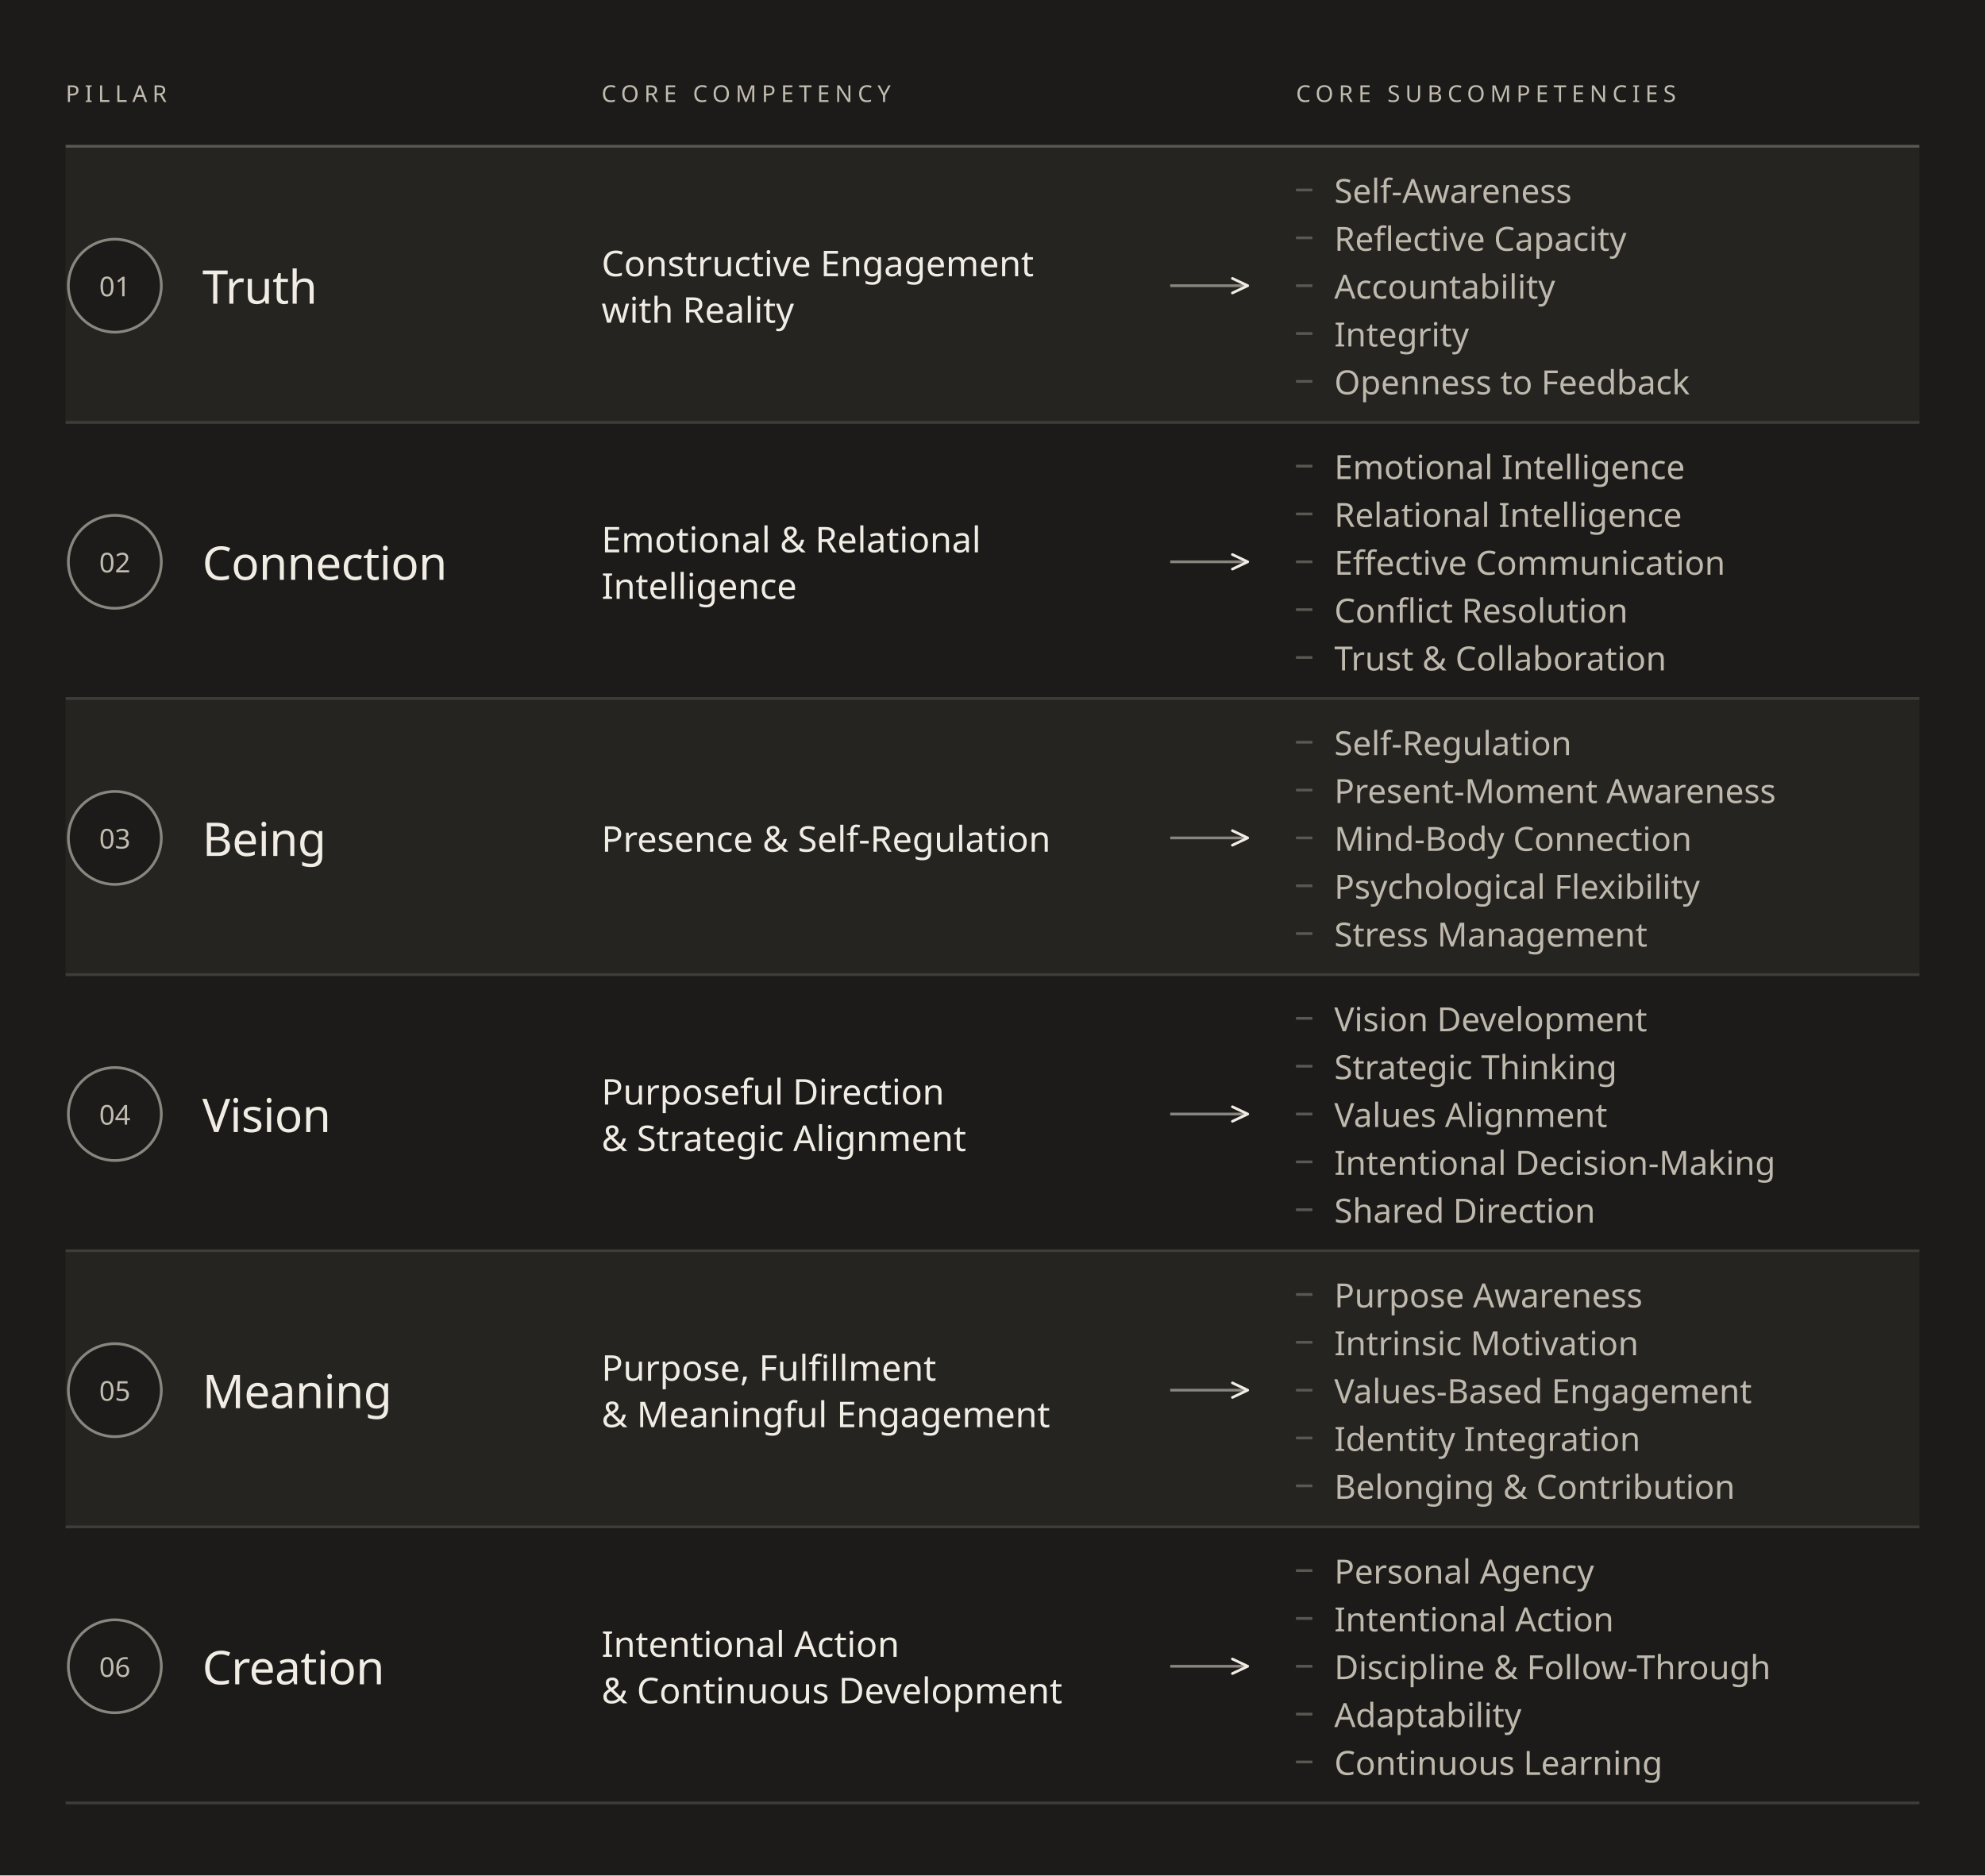
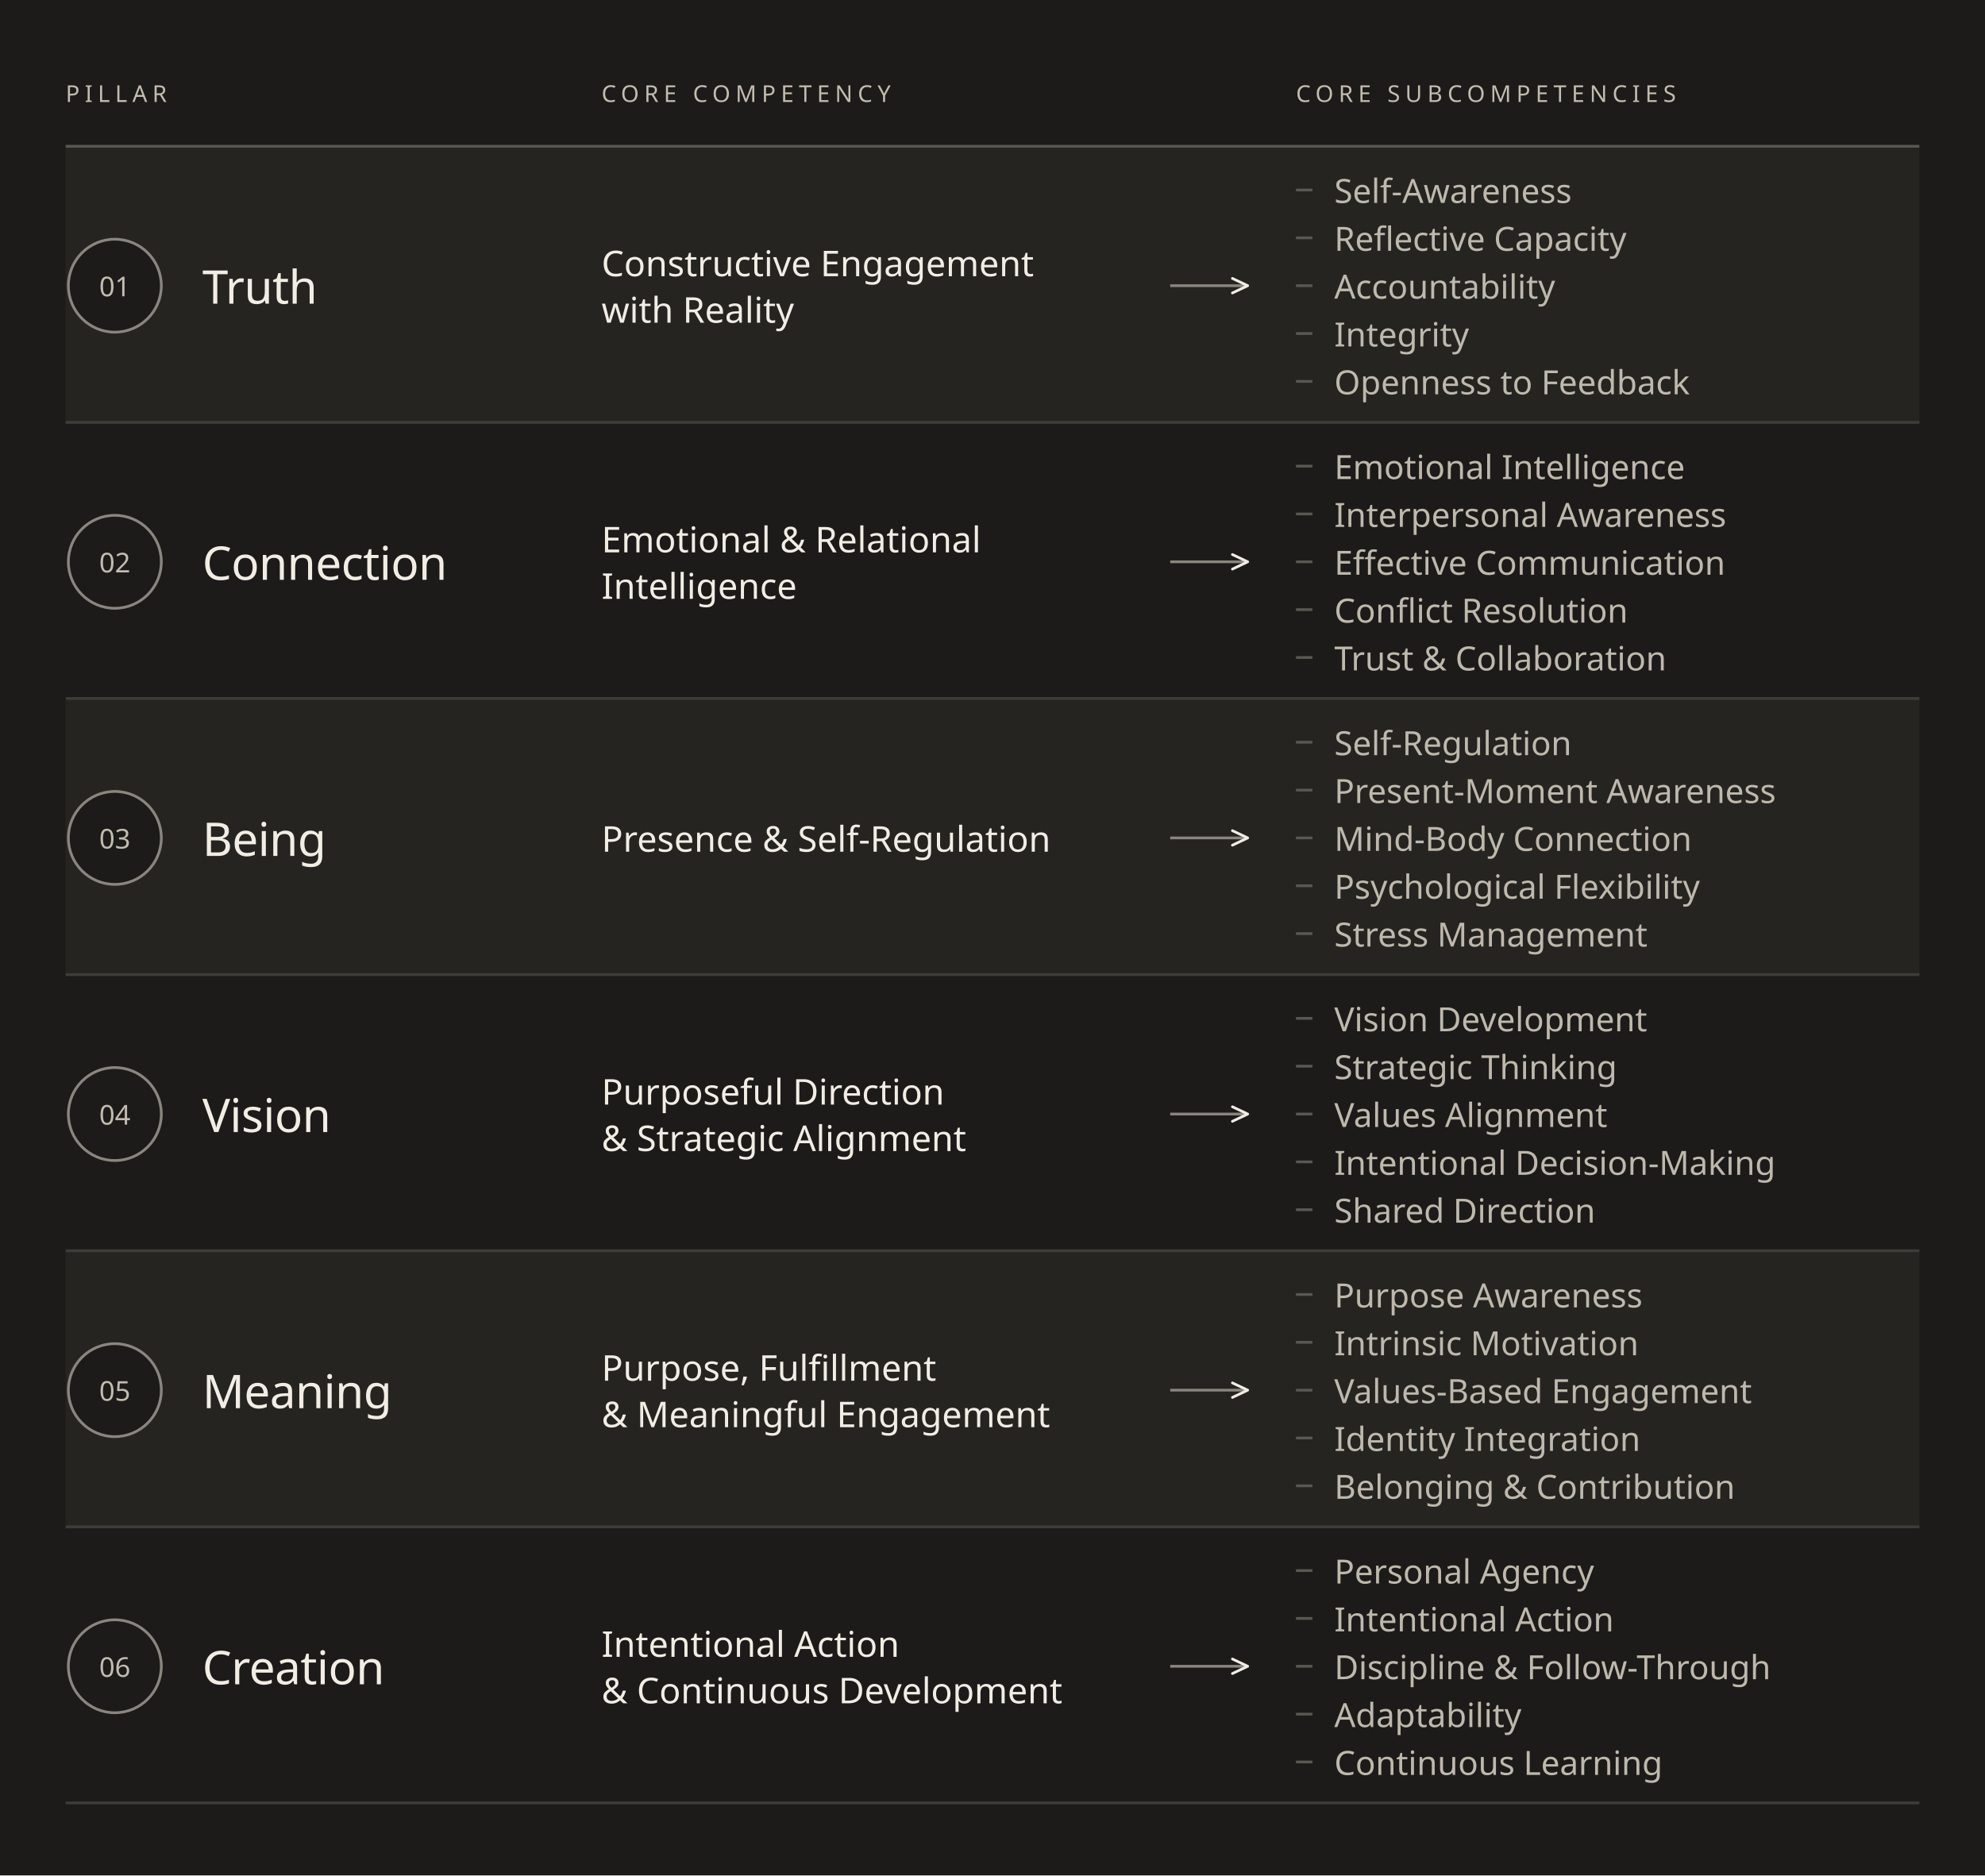
<svg xmlns="http://www.w3.org/2000/svg" id="diagram-c-competency-framework" viewBox="-24 -24 726 686" width="726" height="686">
  <rect x="-24" y="-24" width="726" height="686" fill="rgb(28, 27, 25)" />
  <defs>
    <marker id="mc" viewBox="0 0 10 10" refX="8.5" refY="5" markerWidth="7" markerHeight="7" orient="auto-start-reverse">
      <path d="M1,1.2 L9,5 L1,8.8" fill="none" stroke="rgb(241, 237, 229)" stroke-width="1.4px" stroke-linecap="round" stroke-linejoin="round" opacity="1" />
    </marker>
  </defs>
  <text x="0" y="10" dominant-baseline="central" fill="rgb(194, 188, 176)" stroke="none" stroke-width="1px" stroke-linecap="butt" stroke-linejoin="miter" font-family="Manrope, sans-serif" font-size="8.5px" font-weight="500" letter-spacing="1.87px" opacity="1">PILLAR</text>
  <text x="196" y="10" dominant-baseline="central" fill="rgb(194, 188, 176)" stroke="none" stroke-width="1px" stroke-linecap="butt" stroke-linejoin="miter" font-family="Manrope, sans-serif" font-size="8.5px" font-weight="500" letter-spacing="1.87px" opacity="1">CORE COMPETENCY</text>
  <text x="450" y="10" dominant-baseline="central" fill="rgb(194, 188, 176)" stroke="none" stroke-width="1px" stroke-linecap="butt" stroke-linejoin="miter" font-family="Manrope, sans-serif" font-size="8.5px" font-weight="500" letter-spacing="1.87px" opacity="1">CORE SUBCOMPETENCIES</text>
  <line x1="0" y1="29.5" x2="678" y2="29.5" fill="rgb(0, 0, 0)" stroke="rgb(90, 88, 83)" stroke-width="1px" stroke-linecap="butt" stroke-linejoin="miter" opacity="1" />
  <rect x="0" y="30" width="678" height="101" fill="rgba(241, 237, 229, 0.043)" stroke="none" stroke-width="1px" stroke-linecap="butt" stroke-linejoin="miter" opacity="1" />
  <circle cx="18" cy="80.5" r="17" fill="rgb(28, 27, 25)" stroke="rgb(138, 134, 127)" stroke-width="1px" stroke-linecap="butt" stroke-linejoin="miter" opacity="1" />
  <text x="18" y="80.5" text-anchor="middle" dominant-baseline="central" fill="rgb(194, 188, 176)" stroke="none" stroke-width="1px" stroke-linecap="butt" stroke-linejoin="miter" font-family="Manrope, sans-serif" font-size="10px" font-weight="300" opacity="1">01</text>
  <text x="50" y="80.5" dominant-baseline="central" fill="rgb(241, 237, 229)" stroke="none" stroke-width="1px" stroke-linecap="butt" stroke-linejoin="miter" font-family="Manrope, sans-serif" font-size="17px" font-weight="300" letter-spacing="-0.17px" opacity="1">Truth</text>
  <text text-anchor="start" dominant-baseline="central" fill="rgb(241, 237, 229)" stroke="none" stroke-width="1px" stroke-linecap="butt" stroke-linejoin="miter" font-family="Manrope, sans-serif" font-size="13px" font-weight="400" opacity="1">
    <tspan x="196" y="72">Constructive Engagement</tspan>
    <tspan x="196" y="89">with Reality</tspan>
  </text>
  <line x1="404" y1="80.5" x2="432" y2="80.5" marker-end="url(#mc)" fill="none" stroke="rgb(138, 134, 127)" stroke-width="1px" stroke-linecap="butt" stroke-linejoin="miter" opacity="1" />
  <line x1="450" y1="45.5" x2="456" y2="45.5" fill="rgb(0, 0, 0)" stroke="rgb(90, 88, 83)" stroke-width="1px" stroke-linecap="butt" stroke-linejoin="miter" opacity="1" />
  <text x="464" y="45.5" dominant-baseline="central" fill="rgb(190, 184, 173)" stroke="none" stroke-width="1px" stroke-linecap="butt" stroke-linejoin="miter" font-family="Manrope, sans-serif" font-size="12.2px" font-weight="400" opacity="1">Self-Awareness</text>
  <line x1="450" y1="63" x2="456" y2="63" fill="rgb(0, 0, 0)" stroke="rgb(90, 88, 83)" stroke-width="1px" stroke-linecap="butt" stroke-linejoin="miter" opacity="1" />
  <text x="464" y="63" dominant-baseline="central" fill="rgb(190, 184, 173)" stroke="none" stroke-width="1px" stroke-linecap="butt" stroke-linejoin="miter" font-family="Manrope, sans-serif" font-size="12.2px" font-weight="400" opacity="1">Reflective Capacity</text>
  <line x1="450" y1="80.5" x2="456" y2="80.5" fill="rgb(0, 0, 0)" stroke="rgb(90, 88, 83)" stroke-width="1px" stroke-linecap="butt" stroke-linejoin="miter" opacity="1" />
  <text x="464" y="80.5" dominant-baseline="central" fill="rgb(190, 184, 173)" stroke="none" stroke-width="1px" stroke-linecap="butt" stroke-linejoin="miter" font-family="Manrope, sans-serif" font-size="12.2px" font-weight="400" opacity="1">Accountability</text>
  <line x1="450" y1="98" x2="456" y2="98" fill="rgb(0, 0, 0)" stroke="rgb(90, 88, 83)" stroke-width="1px" stroke-linecap="butt" stroke-linejoin="miter" opacity="1" />
  <text x="464" y="98" dominant-baseline="central" fill="rgb(190, 184, 173)" stroke="none" stroke-width="1px" stroke-linecap="butt" stroke-linejoin="miter" font-family="Manrope, sans-serif" font-size="12.2px" font-weight="400" opacity="1">Integrity</text>
  <line x1="450" y1="115.5" x2="456" y2="115.5" fill="rgb(0, 0, 0)" stroke="rgb(90, 88, 83)" stroke-width="1px" stroke-linecap="butt" stroke-linejoin="miter" opacity="1" />
  <text x="464" y="115.5" dominant-baseline="central" fill="rgb(190, 184, 173)" stroke="none" stroke-width="1px" stroke-linecap="butt" stroke-linejoin="miter" font-family="Manrope, sans-serif" font-size="12.2px" font-weight="400" opacity="1">Openness to Feedback</text>
  <line x1="0" y1="130.5" x2="678" y2="130.5" fill="rgb(0, 0, 0)" stroke="rgb(62, 61, 58)" stroke-width="1px" stroke-linecap="butt" stroke-linejoin="miter" opacity="1" />
  <circle cx="18" cy="181.5" r="17" fill="rgb(28, 27, 25)" stroke="rgb(138, 134, 127)" stroke-width="1px" stroke-linecap="butt" stroke-linejoin="miter" opacity="1" />
  <text x="18" y="181.5" text-anchor="middle" dominant-baseline="central" fill="rgb(194, 188, 176)" stroke="none" stroke-width="1px" stroke-linecap="butt" stroke-linejoin="miter" font-family="Manrope, sans-serif" font-size="10px" font-weight="300" opacity="1">02</text>
  <text x="50" y="181.5" dominant-baseline="central" fill="rgb(241, 237, 229)" stroke="none" stroke-width="1px" stroke-linecap="butt" stroke-linejoin="miter" font-family="Manrope, sans-serif" font-size="17px" font-weight="300" letter-spacing="-0.17px" opacity="1">Connection</text>
  <text text-anchor="start" dominant-baseline="central" fill="rgb(241, 237, 229)" stroke="none" stroke-width="1px" stroke-linecap="butt" stroke-linejoin="miter" font-family="Manrope, sans-serif" font-size="13px" font-weight="400" opacity="1">
    <tspan x="196" y="173">Emotional &amp; Relational</tspan>
    <tspan x="196" y="190">Intelligence</tspan>
  </text>
  <line x1="404" y1="181.5" x2="432" y2="181.5" marker-end="url(#mc)" fill="none" stroke="rgb(138, 134, 127)" stroke-width="1px" stroke-linecap="butt" stroke-linejoin="miter" opacity="1" />
  <line x1="450" y1="146.5" x2="456" y2="146.5" fill="rgb(0, 0, 0)" stroke="rgb(90, 88, 83)" stroke-width="1px" stroke-linecap="butt" stroke-linejoin="miter" opacity="1" />
  <text x="464" y="146.5" dominant-baseline="central" fill="rgb(190, 184, 173)" stroke="none" stroke-width="1px" stroke-linecap="butt" stroke-linejoin="miter" font-family="Manrope, sans-serif" font-size="12.2px" font-weight="400" opacity="1">Emotional Intelligence</text>
  <line x1="450" y1="164" x2="456" y2="164" fill="rgb(0, 0, 0)" stroke="rgb(90, 88, 83)" stroke-width="1px" stroke-linecap="butt" stroke-linejoin="miter" opacity="1" />
-   <text x="464" y="164" dominant-baseline="central" fill="rgb(190, 184, 173)" stroke="none" stroke-width="1px" stroke-linecap="butt" stroke-linejoin="miter" font-family="Manrope, sans-serif" font-size="12.2px" font-weight="400" opacity="1">Relational Intelligence</text>
+   <text x="464" y="164" dominant-baseline="central" fill="rgb(190, 184, 173)" stroke="none" stroke-width="1px" stroke-linecap="butt" stroke-linejoin="miter" font-family="Manrope, sans-serif" font-size="12.2px" font-weight="400" opacity="1">Interpersonal Awareness</text>
  <line x1="450" y1="181.5" x2="456" y2="181.5" fill="rgb(0, 0, 0)" stroke="rgb(90, 88, 83)" stroke-width="1px" stroke-linecap="butt" stroke-linejoin="miter" opacity="1" />
  <text x="464" y="181.5" dominant-baseline="central" fill="rgb(190, 184, 173)" stroke="none" stroke-width="1px" stroke-linecap="butt" stroke-linejoin="miter" font-family="Manrope, sans-serif" font-size="12.2px" font-weight="400" opacity="1">Effective Communication</text>
  <line x1="450" y1="199" x2="456" y2="199" fill="rgb(0, 0, 0)" stroke="rgb(90, 88, 83)" stroke-width="1px" stroke-linecap="butt" stroke-linejoin="miter" opacity="1" />
  <text x="464" y="199" dominant-baseline="central" fill="rgb(190, 184, 173)" stroke="none" stroke-width="1px" stroke-linecap="butt" stroke-linejoin="miter" font-family="Manrope, sans-serif" font-size="12.2px" font-weight="400" opacity="1">Conflict Resolution</text>
  <line x1="450" y1="216.5" x2="456" y2="216.5" fill="rgb(0, 0, 0)" stroke="rgb(90, 88, 83)" stroke-width="1px" stroke-linecap="butt" stroke-linejoin="miter" opacity="1" />
  <text x="464" y="216.5" dominant-baseline="central" fill="rgb(190, 184, 173)" stroke="none" stroke-width="1px" stroke-linecap="butt" stroke-linejoin="miter" font-family="Manrope, sans-serif" font-size="12.2px" font-weight="400" opacity="1">Trust &amp; Collaboration</text>
  <line x1="0" y1="231.5" x2="678" y2="231.5" fill="rgb(0, 0, 0)" stroke="rgb(62, 61, 58)" stroke-width="1px" stroke-linecap="butt" stroke-linejoin="miter" opacity="1" />
  <rect x="0" y="232" width="678" height="101" fill="rgba(241, 237, 229, 0.043)" stroke="none" stroke-width="1px" stroke-linecap="butt" stroke-linejoin="miter" opacity="1" />
  <circle cx="18" cy="282.5" r="17" fill="rgb(28, 27, 25)" stroke="rgb(138, 134, 127)" stroke-width="1px" stroke-linecap="butt" stroke-linejoin="miter" opacity="1" />
  <text x="18" y="282.5" text-anchor="middle" dominant-baseline="central" fill="rgb(194, 188, 176)" stroke="none" stroke-width="1px" stroke-linecap="butt" stroke-linejoin="miter" font-family="Manrope, sans-serif" font-size="10px" font-weight="300" opacity="1">03</text>
  <text x="50" y="282.5" dominant-baseline="central" fill="rgb(241, 237, 229)" stroke="none" stroke-width="1px" stroke-linecap="butt" stroke-linejoin="miter" font-family="Manrope, sans-serif" font-size="17px" font-weight="300" letter-spacing="-0.17px" opacity="1">Being</text>
  <text text-anchor="start" dominant-baseline="central" fill="rgb(241, 237, 229)" stroke="none" stroke-width="1px" stroke-linecap="butt" stroke-linejoin="miter" font-family="Manrope, sans-serif" font-size="13px" font-weight="400" opacity="1">
    <tspan x="196" y="282.5">Presence &amp; Self-Regulation</tspan>
  </text>
  <line x1="404" y1="282.5" x2="432" y2="282.5" marker-end="url(#mc)" fill="none" stroke="rgb(138, 134, 127)" stroke-width="1px" stroke-linecap="butt" stroke-linejoin="miter" opacity="1" />
  <line x1="450" y1="247.5" x2="456" y2="247.5" fill="rgb(0, 0, 0)" stroke="rgb(90, 88, 83)" stroke-width="1px" stroke-linecap="butt" stroke-linejoin="miter" opacity="1" />
  <text x="464" y="247.5" dominant-baseline="central" fill="rgb(190, 184, 173)" stroke="none" stroke-width="1px" stroke-linecap="butt" stroke-linejoin="miter" font-family="Manrope, sans-serif" font-size="12.2px" font-weight="400" opacity="1">Self-Regulation</text>
  <line x1="450" y1="265" x2="456" y2="265" fill="rgb(0, 0, 0)" stroke="rgb(90, 88, 83)" stroke-width="1px" stroke-linecap="butt" stroke-linejoin="miter" opacity="1" />
  <text x="464" y="265" dominant-baseline="central" fill="rgb(190, 184, 173)" stroke="none" stroke-width="1px" stroke-linecap="butt" stroke-linejoin="miter" font-family="Manrope, sans-serif" font-size="12.2px" font-weight="400" opacity="1">Present-Moment Awareness</text>
  <line x1="450" y1="282.5" x2="456" y2="282.5" fill="rgb(0, 0, 0)" stroke="rgb(90, 88, 83)" stroke-width="1px" stroke-linecap="butt" stroke-linejoin="miter" opacity="1" />
  <text x="464" y="282.5" dominant-baseline="central" fill="rgb(190, 184, 173)" stroke="none" stroke-width="1px" stroke-linecap="butt" stroke-linejoin="miter" font-family="Manrope, sans-serif" font-size="12.2px" font-weight="400" opacity="1">Mind-Body Connection</text>
  <line x1="450" y1="300" x2="456" y2="300" fill="rgb(0, 0, 0)" stroke="rgb(90, 88, 83)" stroke-width="1px" stroke-linecap="butt" stroke-linejoin="miter" opacity="1" />
  <text x="464" y="300" dominant-baseline="central" fill="rgb(190, 184, 173)" stroke="none" stroke-width="1px" stroke-linecap="butt" stroke-linejoin="miter" font-family="Manrope, sans-serif" font-size="12.2px" font-weight="400" opacity="1">Psychological Flexibility</text>
  <line x1="450" y1="317.5" x2="456" y2="317.5" fill="rgb(0, 0, 0)" stroke="rgb(90, 88, 83)" stroke-width="1px" stroke-linecap="butt" stroke-linejoin="miter" opacity="1" />
  <text x="464" y="317.5" dominant-baseline="central" fill="rgb(190, 184, 173)" stroke="none" stroke-width="1px" stroke-linecap="butt" stroke-linejoin="miter" font-family="Manrope, sans-serif" font-size="12.2px" font-weight="400" opacity="1">Stress Management</text>
  <line x1="0" y1="332.5" x2="678" y2="332.5" fill="rgb(0, 0, 0)" stroke="rgb(62, 61, 58)" stroke-width="1px" stroke-linecap="butt" stroke-linejoin="miter" opacity="1" />
  <circle cx="18" cy="383.5" r="17" fill="rgb(28, 27, 25)" stroke="rgb(138, 134, 127)" stroke-width="1px" stroke-linecap="butt" stroke-linejoin="miter" opacity="1" />
  <text x="18" y="383.5" text-anchor="middle" dominant-baseline="central" fill="rgb(194, 188, 176)" stroke="none" stroke-width="1px" stroke-linecap="butt" stroke-linejoin="miter" font-family="Manrope, sans-serif" font-size="10px" font-weight="300" opacity="1">04</text>
  <text x="50" y="383.5" dominant-baseline="central" fill="rgb(241, 237, 229)" stroke="none" stroke-width="1px" stroke-linecap="butt" stroke-linejoin="miter" font-family="Manrope, sans-serif" font-size="17px" font-weight="300" letter-spacing="-0.17px" opacity="1">Vision</text>
  <text text-anchor="start" dominant-baseline="central" fill="rgb(241, 237, 229)" stroke="none" stroke-width="1px" stroke-linecap="butt" stroke-linejoin="miter" font-family="Manrope, sans-serif" font-size="13px" font-weight="400" opacity="1">
    <tspan x="196" y="375">Purposeful Direction</tspan>
    <tspan x="196" y="392">&amp; Strategic Alignment</tspan>
  </text>
  <line x1="404" y1="383.5" x2="432" y2="383.5" marker-end="url(#mc)" fill="none" stroke="rgb(138, 134, 127)" stroke-width="1px" stroke-linecap="butt" stroke-linejoin="miter" opacity="1" />
  <line x1="450" y1="348.5" x2="456" y2="348.5" fill="rgb(0, 0, 0)" stroke="rgb(90, 88, 83)" stroke-width="1px" stroke-linecap="butt" stroke-linejoin="miter" opacity="1" />
  <text x="464" y="348.5" dominant-baseline="central" fill="rgb(190, 184, 173)" stroke="none" stroke-width="1px" stroke-linecap="butt" stroke-linejoin="miter" font-family="Manrope, sans-serif" font-size="12.2px" font-weight="400" opacity="1">Vision Development</text>
  <line x1="450" y1="366" x2="456" y2="366" fill="rgb(0, 0, 0)" stroke="rgb(90, 88, 83)" stroke-width="1px" stroke-linecap="butt" stroke-linejoin="miter" opacity="1" />
  <text x="464" y="366" dominant-baseline="central" fill="rgb(190, 184, 173)" stroke="none" stroke-width="1px" stroke-linecap="butt" stroke-linejoin="miter" font-family="Manrope, sans-serif" font-size="12.2px" font-weight="400" opacity="1">Strategic Thinking</text>
  <line x1="450" y1="383.5" x2="456" y2="383.5" fill="rgb(0, 0, 0)" stroke="rgb(90, 88, 83)" stroke-width="1px" stroke-linecap="butt" stroke-linejoin="miter" opacity="1" />
  <text x="464" y="383.5" dominant-baseline="central" fill="rgb(190, 184, 173)" stroke="none" stroke-width="1px" stroke-linecap="butt" stroke-linejoin="miter" font-family="Manrope, sans-serif" font-size="12.2px" font-weight="400" opacity="1">Values Alignment</text>
  <line x1="450" y1="401" x2="456" y2="401" fill="rgb(0, 0, 0)" stroke="rgb(90, 88, 83)" stroke-width="1px" stroke-linecap="butt" stroke-linejoin="miter" opacity="1" />
  <text x="464" y="401" dominant-baseline="central" fill="rgb(190, 184, 173)" stroke="none" stroke-width="1px" stroke-linecap="butt" stroke-linejoin="miter" font-family="Manrope, sans-serif" font-size="12.2px" font-weight="400" opacity="1">Intentional Decision-Making</text>
  <line x1="450" y1="418.5" x2="456" y2="418.5" fill="rgb(0, 0, 0)" stroke="rgb(90, 88, 83)" stroke-width="1px" stroke-linecap="butt" stroke-linejoin="miter" opacity="1" />
  <text x="464" y="418.5" dominant-baseline="central" fill="rgb(190, 184, 173)" stroke="none" stroke-width="1px" stroke-linecap="butt" stroke-linejoin="miter" font-family="Manrope, sans-serif" font-size="12.2px" font-weight="400" opacity="1">Shared Direction</text>
  <line x1="0" y1="433.5" x2="678" y2="433.5" fill="rgb(0, 0, 0)" stroke="rgb(62, 61, 58)" stroke-width="1px" stroke-linecap="butt" stroke-linejoin="miter" opacity="1" />
  <rect x="0" y="434" width="678" height="101" fill="rgba(241, 237, 229, 0.043)" stroke="none" stroke-width="1px" stroke-linecap="butt" stroke-linejoin="miter" opacity="1" />
  <circle cx="18" cy="484.5" r="17" fill="rgb(28, 27, 25)" stroke="rgb(138, 134, 127)" stroke-width="1px" stroke-linecap="butt" stroke-linejoin="miter" opacity="1" />
  <text x="18" y="484.5" text-anchor="middle" dominant-baseline="central" fill="rgb(194, 188, 176)" stroke="none" stroke-width="1px" stroke-linecap="butt" stroke-linejoin="miter" font-family="Manrope, sans-serif" font-size="10px" font-weight="300" opacity="1">05</text>
  <text x="50" y="484.5" dominant-baseline="central" fill="rgb(241, 237, 229)" stroke="none" stroke-width="1px" stroke-linecap="butt" stroke-linejoin="miter" font-family="Manrope, sans-serif" font-size="17px" font-weight="300" letter-spacing="-0.17px" opacity="1">Meaning</text>
  <text text-anchor="start" dominant-baseline="central" fill="rgb(241, 237, 229)" stroke="none" stroke-width="1px" stroke-linecap="butt" stroke-linejoin="miter" font-family="Manrope, sans-serif" font-size="13px" font-weight="400" opacity="1">
    <tspan x="196" y="476">Purpose, Fulfillment</tspan>
    <tspan x="196" y="493">&amp; Meaningful Engagement</tspan>
  </text>
  <line x1="404" y1="484.5" x2="432" y2="484.5" marker-end="url(#mc)" fill="none" stroke="rgb(138, 134, 127)" stroke-width="1px" stroke-linecap="butt" stroke-linejoin="miter" opacity="1" />
  <line x1="450" y1="449.5" x2="456" y2="449.5" fill="rgb(0, 0, 0)" stroke="rgb(90, 88, 83)" stroke-width="1px" stroke-linecap="butt" stroke-linejoin="miter" opacity="1" />
  <text x="464" y="449.5" dominant-baseline="central" fill="rgb(190, 184, 173)" stroke="none" stroke-width="1px" stroke-linecap="butt" stroke-linejoin="miter" font-family="Manrope, sans-serif" font-size="12.2px" font-weight="400" opacity="1">Purpose Awareness</text>
  <line x1="450" y1="467" x2="456" y2="467" fill="rgb(0, 0, 0)" stroke="rgb(90, 88, 83)" stroke-width="1px" stroke-linecap="butt" stroke-linejoin="miter" opacity="1" />
  <text x="464" y="467" dominant-baseline="central" fill="rgb(190, 184, 173)" stroke="none" stroke-width="1px" stroke-linecap="butt" stroke-linejoin="miter" font-family="Manrope, sans-serif" font-size="12.2px" font-weight="400" opacity="1">Intrinsic Motivation</text>
  <line x1="450" y1="484.5" x2="456" y2="484.5" fill="rgb(0, 0, 0)" stroke="rgb(90, 88, 83)" stroke-width="1px" stroke-linecap="butt" stroke-linejoin="miter" opacity="1" />
  <text x="464" y="484.5" dominant-baseline="central" fill="rgb(190, 184, 173)" stroke="none" stroke-width="1px" stroke-linecap="butt" stroke-linejoin="miter" font-family="Manrope, sans-serif" font-size="12.2px" font-weight="400" opacity="1">Values-Based Engagement</text>
  <line x1="450" y1="502" x2="456" y2="502" fill="rgb(0, 0, 0)" stroke="rgb(90, 88, 83)" stroke-width="1px" stroke-linecap="butt" stroke-linejoin="miter" opacity="1" />
  <text x="464" y="502" dominant-baseline="central" fill="rgb(190, 184, 173)" stroke="none" stroke-width="1px" stroke-linecap="butt" stroke-linejoin="miter" font-family="Manrope, sans-serif" font-size="12.2px" font-weight="400" opacity="1">Identity Integration</text>
  <line x1="450" y1="519.5" x2="456" y2="519.5" fill="rgb(0, 0, 0)" stroke="rgb(90, 88, 83)" stroke-width="1px" stroke-linecap="butt" stroke-linejoin="miter" opacity="1" />
  <text x="464" y="519.5" dominant-baseline="central" fill="rgb(190, 184, 173)" stroke="none" stroke-width="1px" stroke-linecap="butt" stroke-linejoin="miter" font-family="Manrope, sans-serif" font-size="12.2px" font-weight="400" opacity="1">Belonging &amp; Contribution</text>
  <line x1="0" y1="534.5" x2="678" y2="534.5" fill="rgb(0, 0, 0)" stroke="rgb(62, 61, 58)" stroke-width="1px" stroke-linecap="butt" stroke-linejoin="miter" opacity="1" />
  <circle cx="18" cy="585.5" r="17" fill="rgb(28, 27, 25)" stroke="rgb(138, 134, 127)" stroke-width="1px" stroke-linecap="butt" stroke-linejoin="miter" opacity="1" />
  <text x="18" y="585.5" text-anchor="middle" dominant-baseline="central" fill="rgb(194, 188, 176)" stroke="none" stroke-width="1px" stroke-linecap="butt" stroke-linejoin="miter" font-family="Manrope, sans-serif" font-size="10px" font-weight="300" opacity="1">06</text>
  <text x="50" y="585.5" dominant-baseline="central" fill="rgb(241, 237, 229)" stroke="none" stroke-width="1px" stroke-linecap="butt" stroke-linejoin="miter" font-family="Manrope, sans-serif" font-size="17px" font-weight="300" letter-spacing="-0.17px" opacity="1">Creation</text>
  <text text-anchor="start" dominant-baseline="central" fill="rgb(241, 237, 229)" stroke="none" stroke-width="1px" stroke-linecap="butt" stroke-linejoin="miter" font-family="Manrope, sans-serif" font-size="13px" font-weight="400" opacity="1">
    <tspan x="196" y="577">Intentional Action</tspan>
    <tspan x="196" y="594">&amp; Continuous Development</tspan>
  </text>
  <line x1="404" y1="585.5" x2="432" y2="585.5" marker-end="url(#mc)" fill="none" stroke="rgb(138, 134, 127)" stroke-width="1px" stroke-linecap="butt" stroke-linejoin="miter" opacity="1" />
  <line x1="450" y1="550.5" x2="456" y2="550.5" fill="rgb(0, 0, 0)" stroke="rgb(90, 88, 83)" stroke-width="1px" stroke-linecap="butt" stroke-linejoin="miter" opacity="1" />
  <text x="464" y="550.5" dominant-baseline="central" fill="rgb(190, 184, 173)" stroke="none" stroke-width="1px" stroke-linecap="butt" stroke-linejoin="miter" font-family="Manrope, sans-serif" font-size="12.2px" font-weight="400" opacity="1">Personal Agency</text>
  <line x1="450" y1="568" x2="456" y2="568" fill="rgb(0, 0, 0)" stroke="rgb(90, 88, 83)" stroke-width="1px" stroke-linecap="butt" stroke-linejoin="miter" opacity="1" />
  <text x="464" y="568" dominant-baseline="central" fill="rgb(190, 184, 173)" stroke="none" stroke-width="1px" stroke-linecap="butt" stroke-linejoin="miter" font-family="Manrope, sans-serif" font-size="12.2px" font-weight="400" opacity="1">Intentional Action</text>
  <line x1="450" y1="585.5" x2="456" y2="585.5" fill="rgb(0, 0, 0)" stroke="rgb(90, 88, 83)" stroke-width="1px" stroke-linecap="butt" stroke-linejoin="miter" opacity="1" />
  <text x="464" y="585.5" dominant-baseline="central" fill="rgb(190, 184, 173)" stroke="none" stroke-width="1px" stroke-linecap="butt" stroke-linejoin="miter" font-family="Manrope, sans-serif" font-size="12.2px" font-weight="400" opacity="1">Discipline &amp; Follow-Through</text>
  <line x1="450" y1="603" x2="456" y2="603" fill="rgb(0, 0, 0)" stroke="rgb(90, 88, 83)" stroke-width="1px" stroke-linecap="butt" stroke-linejoin="miter" opacity="1" />
  <text x="464" y="603" dominant-baseline="central" fill="rgb(190, 184, 173)" stroke="none" stroke-width="1px" stroke-linecap="butt" stroke-linejoin="miter" font-family="Manrope, sans-serif" font-size="12.2px" font-weight="400" opacity="1">Adaptability</text>
  <line x1="450" y1="620.5" x2="456" y2="620.5" fill="rgb(0, 0, 0)" stroke="rgb(90, 88, 83)" stroke-width="1px" stroke-linecap="butt" stroke-linejoin="miter" opacity="1" />
  <text x="464" y="620.5" dominant-baseline="central" fill="rgb(190, 184, 173)" stroke="none" stroke-width="1px" stroke-linecap="butt" stroke-linejoin="miter" font-family="Manrope, sans-serif" font-size="12.2px" font-weight="400" opacity="1">Continuous Learning</text>
  <line x1="0" y1="635.5" x2="678" y2="635.5" fill="rgb(0, 0, 0)" stroke="rgb(62, 61, 58)" stroke-width="1px" stroke-linecap="butt" stroke-linejoin="miter" opacity="1" />
</svg>
